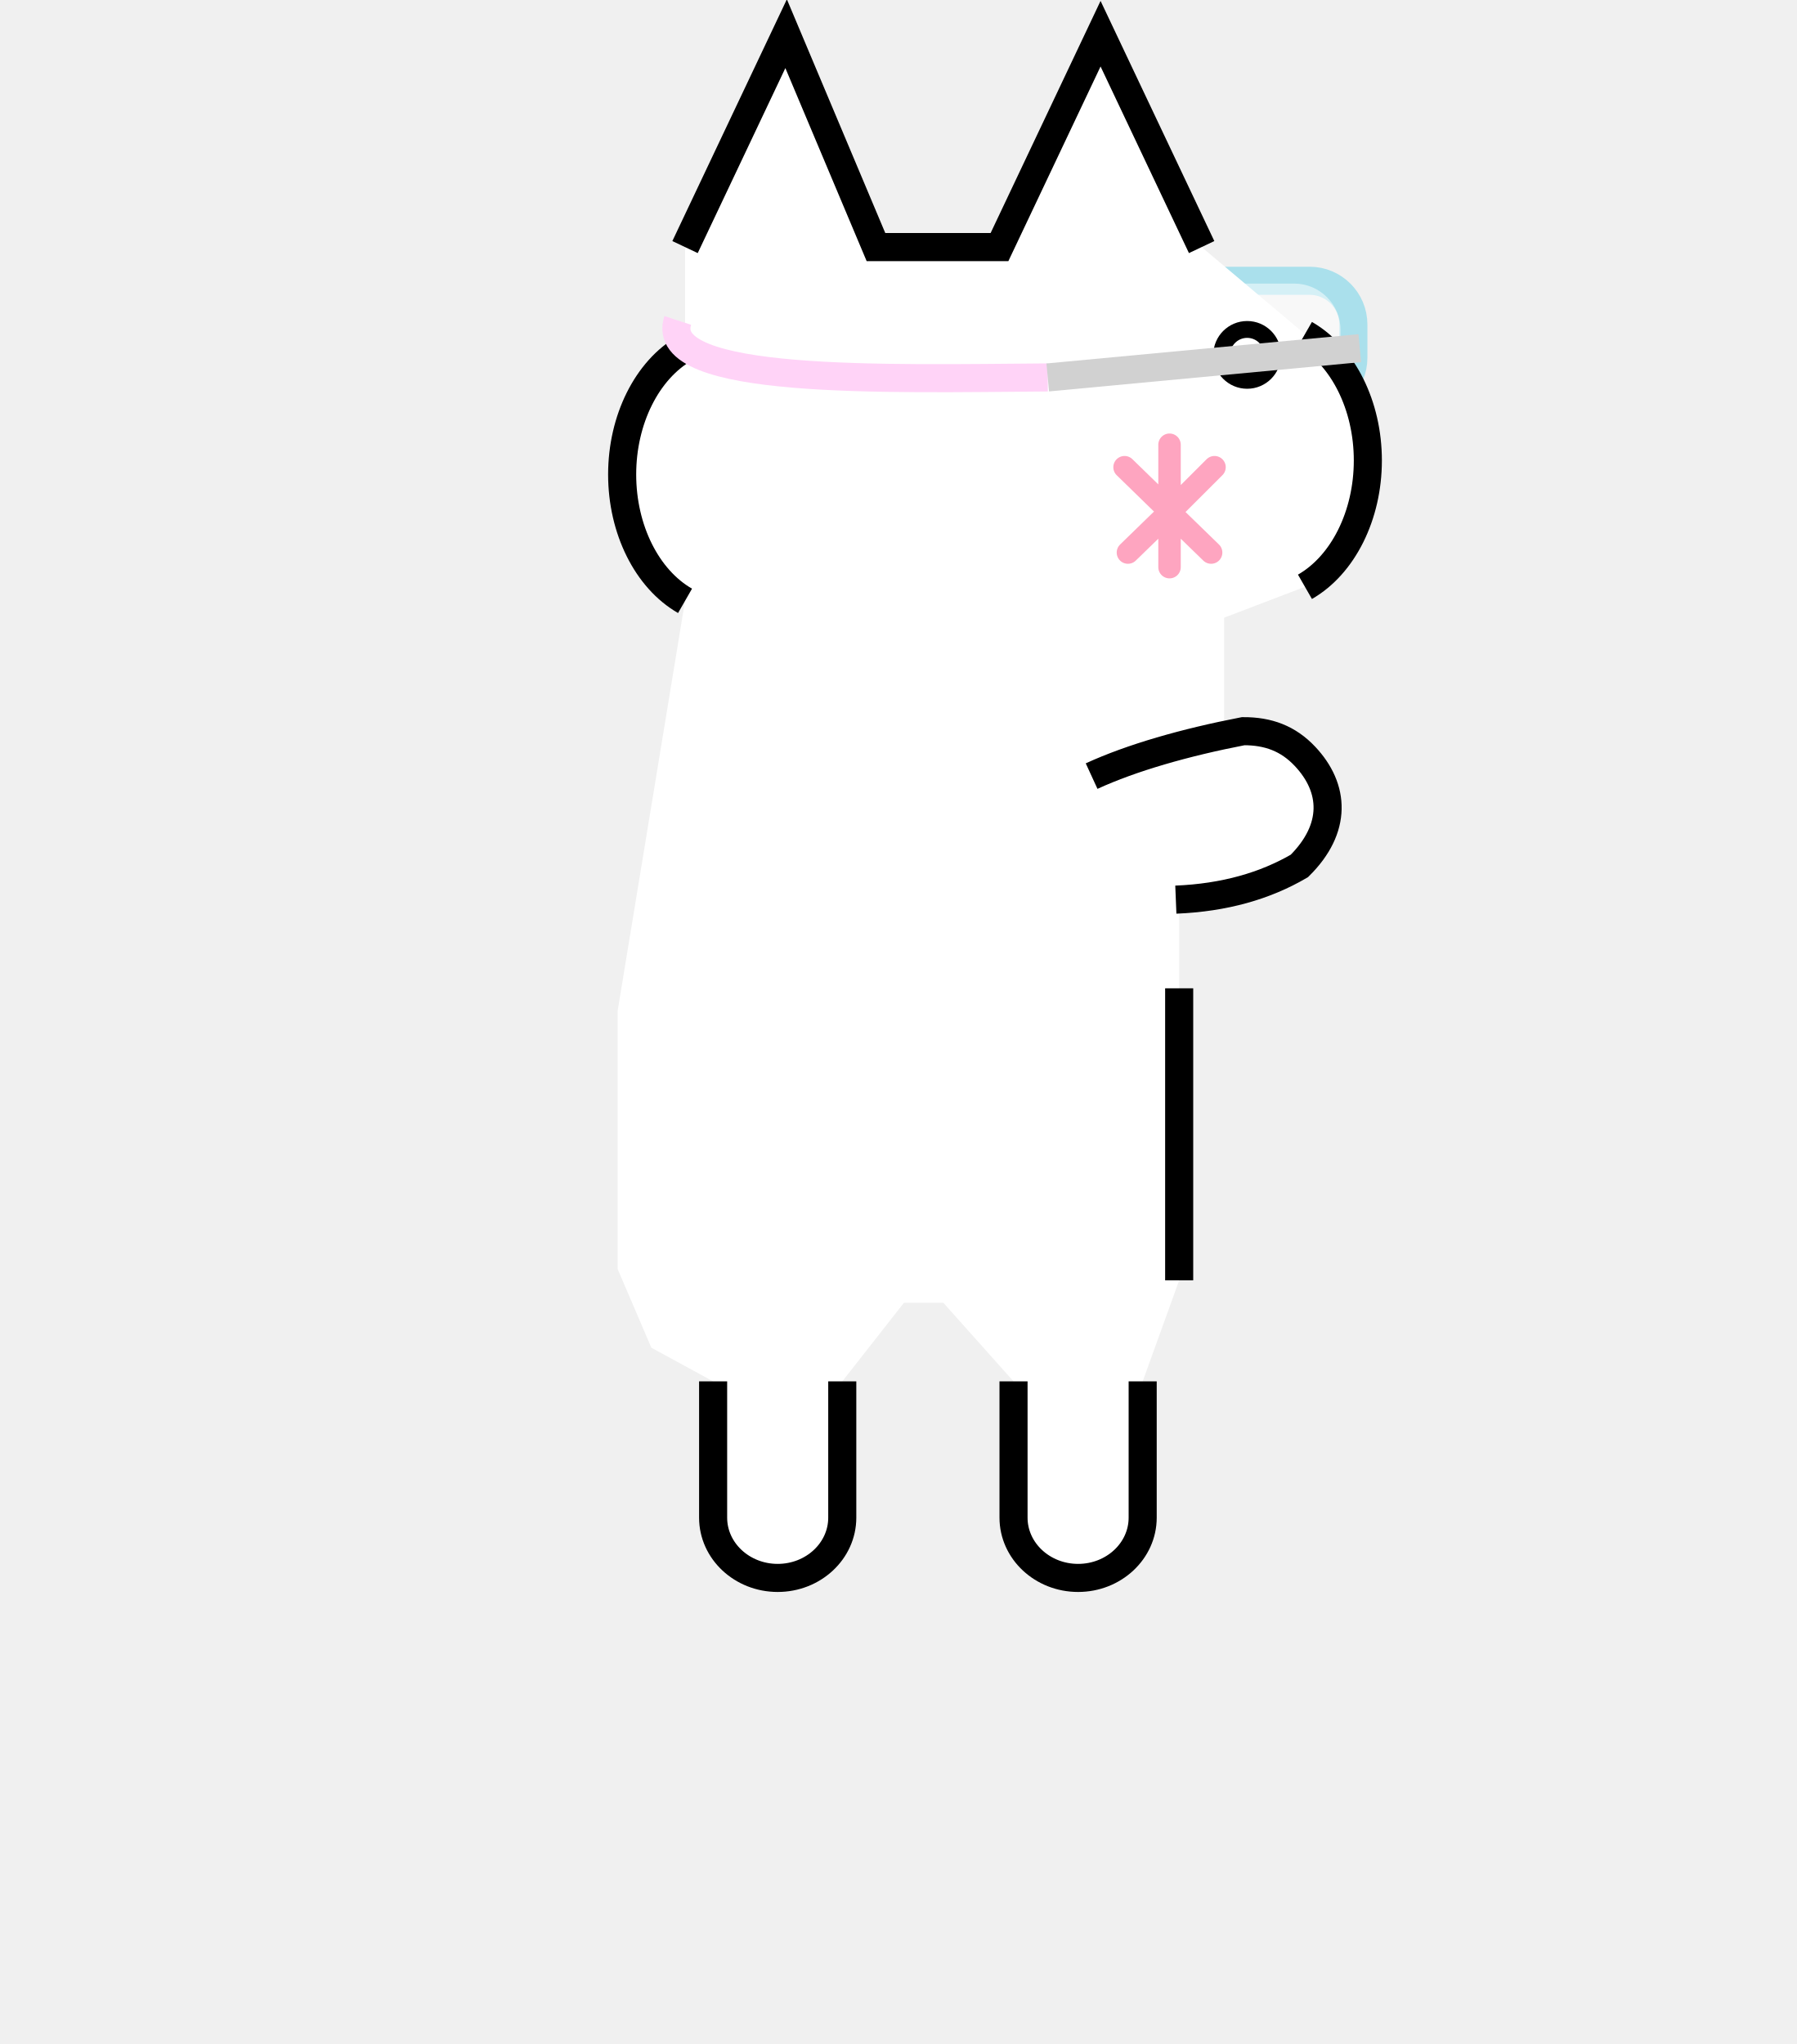
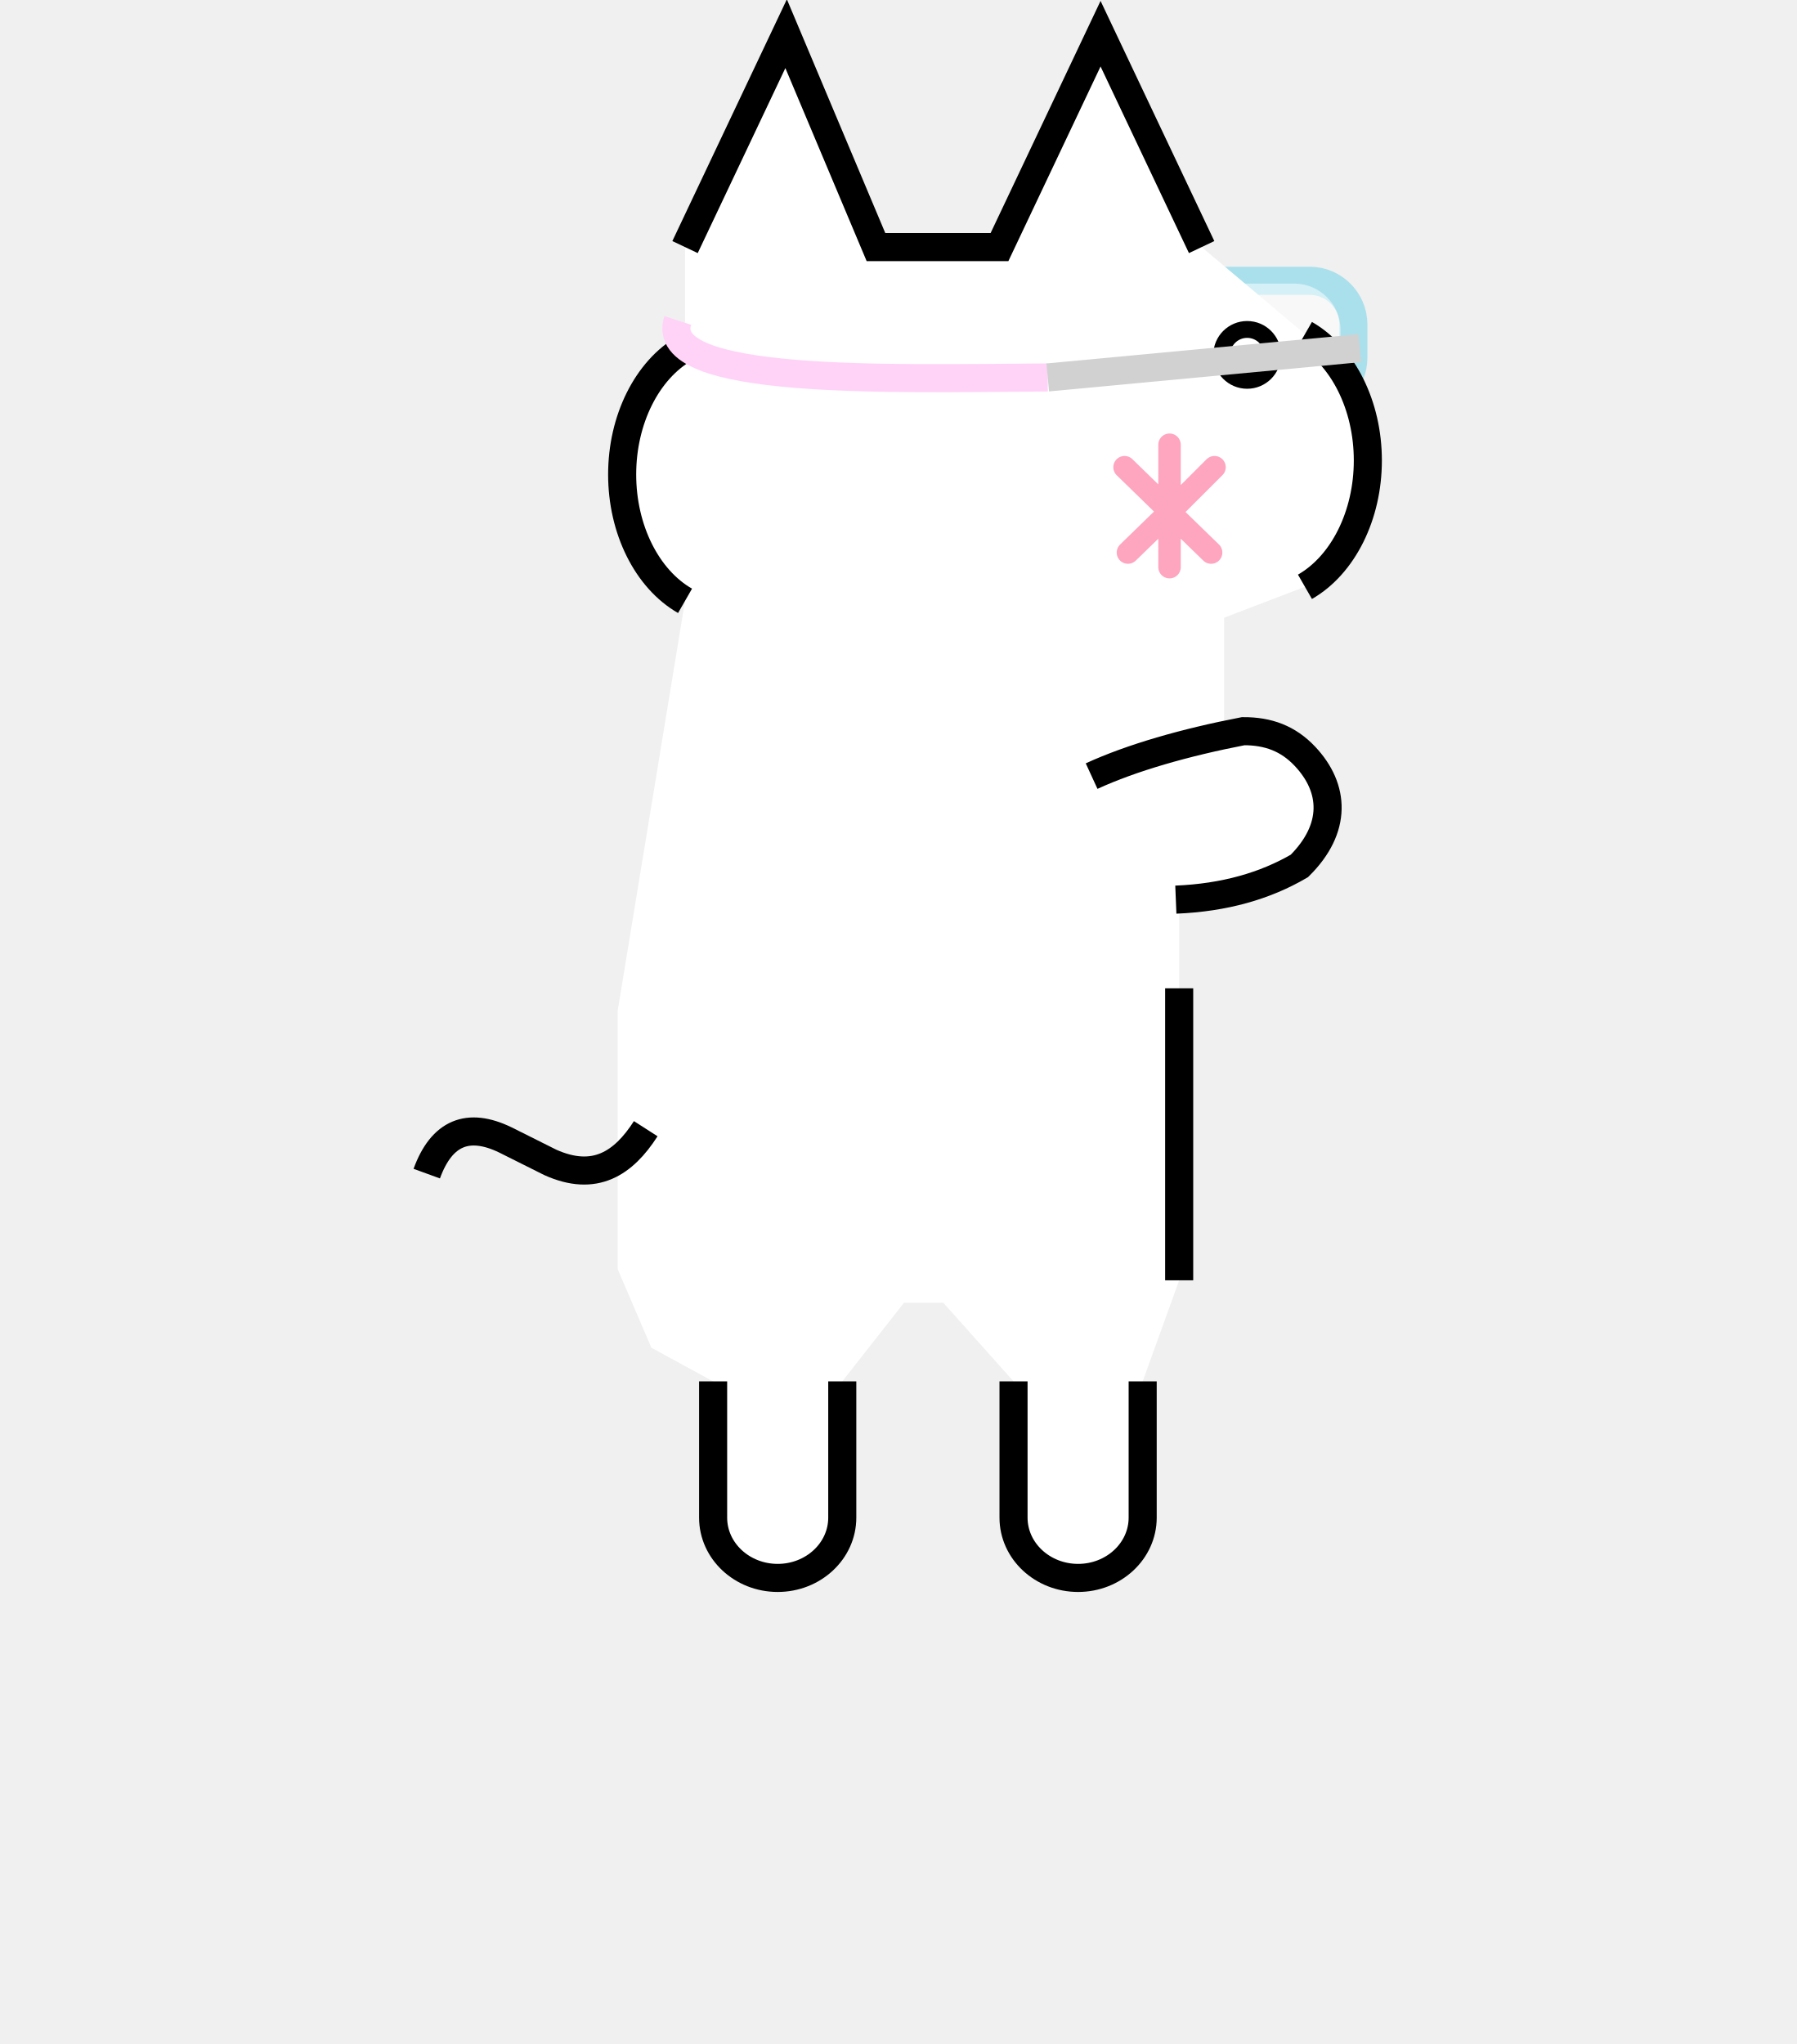
<svg xmlns="http://www.w3.org/2000/svg" width="160px" height="182px" version="1.1" xml:space="preserve" style="fill-rule:evenodd;clip-rule:evenodd;stroke-miterlimit:1.5;">
-   <path d="M100.526,28.895L100.526,31.855C100.526,34.005 102.271,35.75 104.421,35.75L116.617,35.75C118.766,35.75 120.511,34.005 120.511,31.855L120.511,28.895C120.511,26.745 118.766,25 116.617,25L104.421,25C102.271,25 100.526,26.745 100.526,28.895Z" style="fill:none;stroke:rgb(170,224,236);stroke-width:2.5px;" />
-   <path d="M99,29.378L99,32.514C99,34.793 100.849,36.642 103.128,36.642L115.239,36.642C117.517,36.642 119.367,34.793 119.367,32.514L119.367,29.378C119.367,27.099 117.517,25.25 115.239,25.25L103.128,25.25C100.849,25.25 99,27.099 99,29.378Z" style="fill:white;fill-opacity:0.5;" />
-   <path d="M61,22L70,3L78,22L89,22L98,3L107,22L116.2,29.75C124.191,37.716 123.85,45.184 116.2,52.25L109,55L109,65C117.679,66.223 120.541,69.925 115.492,77C111.994,78.93 108.497,79.871 105,80L105,114L101.75,123L101.75,136C97.54,142.781 93.743,142.129 90.25,136L90.25,123L84,116L80.493,116L75,123L75,136C70.981,142.578 67.16,142.153 63.5,136L63.5,123L58,120L55,113L55,90L61,53.5C53.258,45.715 53.438,38.222 61,31L61,22Z" style="fill:white;" />
-   <path d="M101.75,123L101.75,135.133C101.75,138.095 99.174,140.5 96,140.5C92.826,140.5 90.25,138.095 90.25,135.133L90.25,123" style="fill:none;stroke:black;stroke-width:2.5px;" />
-   <path d="M75,123L75,135.133C75,138.095 72.424,140.5 69.25,140.5C66.076,140.5 63.5,138.095 63.5,135.133L63.5,123" style="fill:none;stroke:black;stroke-width:2.5px;" />
-   <path d="M105,88L105,114" style="fill:none;stroke:black;stroke-width:2.5px;" />
-   <path d="M97.203,69.105C100.771,67.465 105.534,66.104 110.703,65.105C112.927,65.096 114.703,65.753 116.203,67.346C118.872,70.178 119.068,73.77 115.703,77.105C112.658,78.882 109.029,79.929 104.703,80.105" style="fill:white;stroke:black;stroke-width:2.5px;" />
-   <path d="M116.2,52.25C119.601,50.298 121.8,45.881 121.8,41C121.8,36.119 119.601,31.702 116.2,29.75" style="fill:none;stroke:black;stroke-width:2.5px;" />
-   <path d="M61,53.5C57.599,51.548 55.4,47.131 55.4,42.25C55.4,37.369 57.599,32.952 61,31" style="fill:none;stroke:black;stroke-width:2.5px;" />
-   <path d="M61,22L70,3L78,22L89,22L98,3L107,22" style="fill:none;stroke:black;stroke-width:2.5px;stroke-miterlimit:3;" />
-   <path d="M93.297,33.608C79.006,33.707 58.454,34.327 60.352,28.532" style="fill:none;stroke:rgb(255,211,247);stroke-width:2.5px;" />
-   <path d="M108.146,41.6L104.141,45.6L107.845,49.2M104.141,45.6L104.141,45.5L104.141,50.5M104.141,45.6L100.437,49.2M100.136,41.6L104.141,45.5L104.141,39.6" style="fill:none;fill-rule:nonzero;stroke:rgb(254,165,192);stroke-width:2px;stroke-linecap:round;stroke-linejoin:round;stroke-miterlimit:4;" />
-   <circle id="gikopoipoi_eyes_open" cx="111.054" cy="31.6" r="2.266" style="fill:none;stroke:black;stroke-width:1.5px;stroke-linejoin:round;" />
-   <path id="gikopoipoi_eyes_closed" d="M107.798,31.7L114.098,31.7" style="display:none;fill:none;stroke:black;stroke-width:3px;stroke-linecap:round;stroke-linejoin:round;" />
-   <path d="M121.083,31L93.297,33.608" style="fill:none;stroke:rgb(209,209,209);stroke-width:2.5px;" />
+   <path d="M100.526,28.895L100.526,31.855C100.526,34.005 102.271,35.75 104.421,35.75L116.617,35.75C118.766,35.75 120.511,34.005 120.511,31.855L120.511,28.895C120.511,26.745 118.766,25 116.617,25L104.421,25C102.271,25 100.526,26.745 100.526,28.895Z" style="fill:none;stroke:#aae0ec;stroke-width:2.5px;" />
+   <path d="M99,29.378L99,32.514C99,34.793 100.849,36.642 103.128,36.642L115.239,36.642C117.517,36.642 119.367,34.793 119.367,32.514L119.367,29.378C119.367,27.099 117.517,25.25 115.239,25.25L103.128,25.25C100.849,25.25 99,27.099 99,29.378Z" style="fill:#fff;fill-opacity:0.5;" />
+   <path d="M61,22L70,3L78,22L89,22L98,3L107,22L116.2,29.75C124.191,37.716 123.85,45.184 116.2,52.25L109,55L109,65C117.679,66.223 120.541,69.925 115.492,77C111.994,78.93 108.497,79.871 105,80L105,114L101.75,123L101.75,136C97.54,142.781 93.743,142.129 90.25,136L90.25,123L84,116L80.493,116L75,123L75,136C70.981,142.578 67.16,142.153 63.5,136L63.5,123L58,120L55,113L55,90L61,53.5C53.258,45.715 53.438,38.222 61,31L61,22Z" style="fill:#fff;" />
+   <path d="M38,104.5C39.334,100.836 41.691,99.898 45,101.5L49,103.5C52.96,105.28 55.515,103.593 57.5,100.5" style="fill:none;stroke:#000;stroke-width:2.5px;" />
+   <path d="M101.75,123L101.75,135.133C101.75,138.095 99.174,140.5 96,140.5C92.826,140.5 90.25,138.095 90.25,135.133L90.25,123" style="fill:none;stroke:#000;stroke-width:2.5px;" />
+   <path d="M75,123L75,135.133C75,138.095 72.424,140.5 69.25,140.5C66.076,140.5 63.5,138.095 63.5,135.133L63.5,123" style="fill:none;stroke:#000;stroke-width:2.5px;" />
+   <path d="M105,88L105,114" style="fill:none;stroke:#000;stroke-width:2.5px;" />
+   <path d="M97.203,69.105C100.771,67.465 105.534,66.104 110.703,65.105C112.927,65.096 114.703,65.753 116.203,67.346C118.872,70.178 119.068,73.77 115.703,77.105C112.658,78.882 109.029,79.929 104.703,80.105" style="fill:#fff;stroke:#000;stroke-width:2.5px;" />
+   <path d="M116.2,52.25C119.601,50.298 121.8,45.881 121.8,41C121.8,36.119 119.601,31.702 116.2,29.75" style="fill:none;stroke:#000;stroke-width:2.5px;" />
+   <path d="M61,53.5C57.599,51.548 55.4,47.131 55.4,42.25C55.4,37.369 57.599,32.952 61,31" style="fill:none;stroke:#000;stroke-width:2.5px;" />
+   <path d="M61,22L70,3L78,22L89,22L98,3L107,22" style="fill:none;stroke:#000;stroke-width:2.5px;stroke-miterlimit:3;" />
+   <path d="M93.297,33.608C79.006,33.707 58.454,34.327 60.352,28.532" style="fill:none;stroke:#ffd3f7;stroke-width:2.5px;" />
+   <path d="M108.146,41.6L104.141,45.6L107.845,49.2M104.141,45.6L104.141,45.5L104.141,50.5M104.141,45.6L100.437,49.2M100.136,41.6L104.141,45.5L104.141,39.6" style="fill:none;fill-rule:nonzero;stroke:#fea5c0;stroke-width:2px;stroke-linecap:round;stroke-linejoin:round;stroke-miterlimit:4;" />
+   <circle id="gikopoipoi_eyes_open" cx="111.054" cy="31.6" r="2.266" style="fill:none;stroke:#000;stroke-width:1.5px;stroke-linejoin:round;" />
+   <path id="gikopoipoi_eyes_closed" d="M107.798,31.7L114.098,31.7" style="display:none;fill:none;stroke:#000;stroke-width:3px;stroke-linecap:round;stroke-linejoin:round;" />
+   <path d="M121.083,31L93.297,33.608" style="fill:none;stroke:#d1d1d1;stroke-width:2.5px;" />
</svg>
